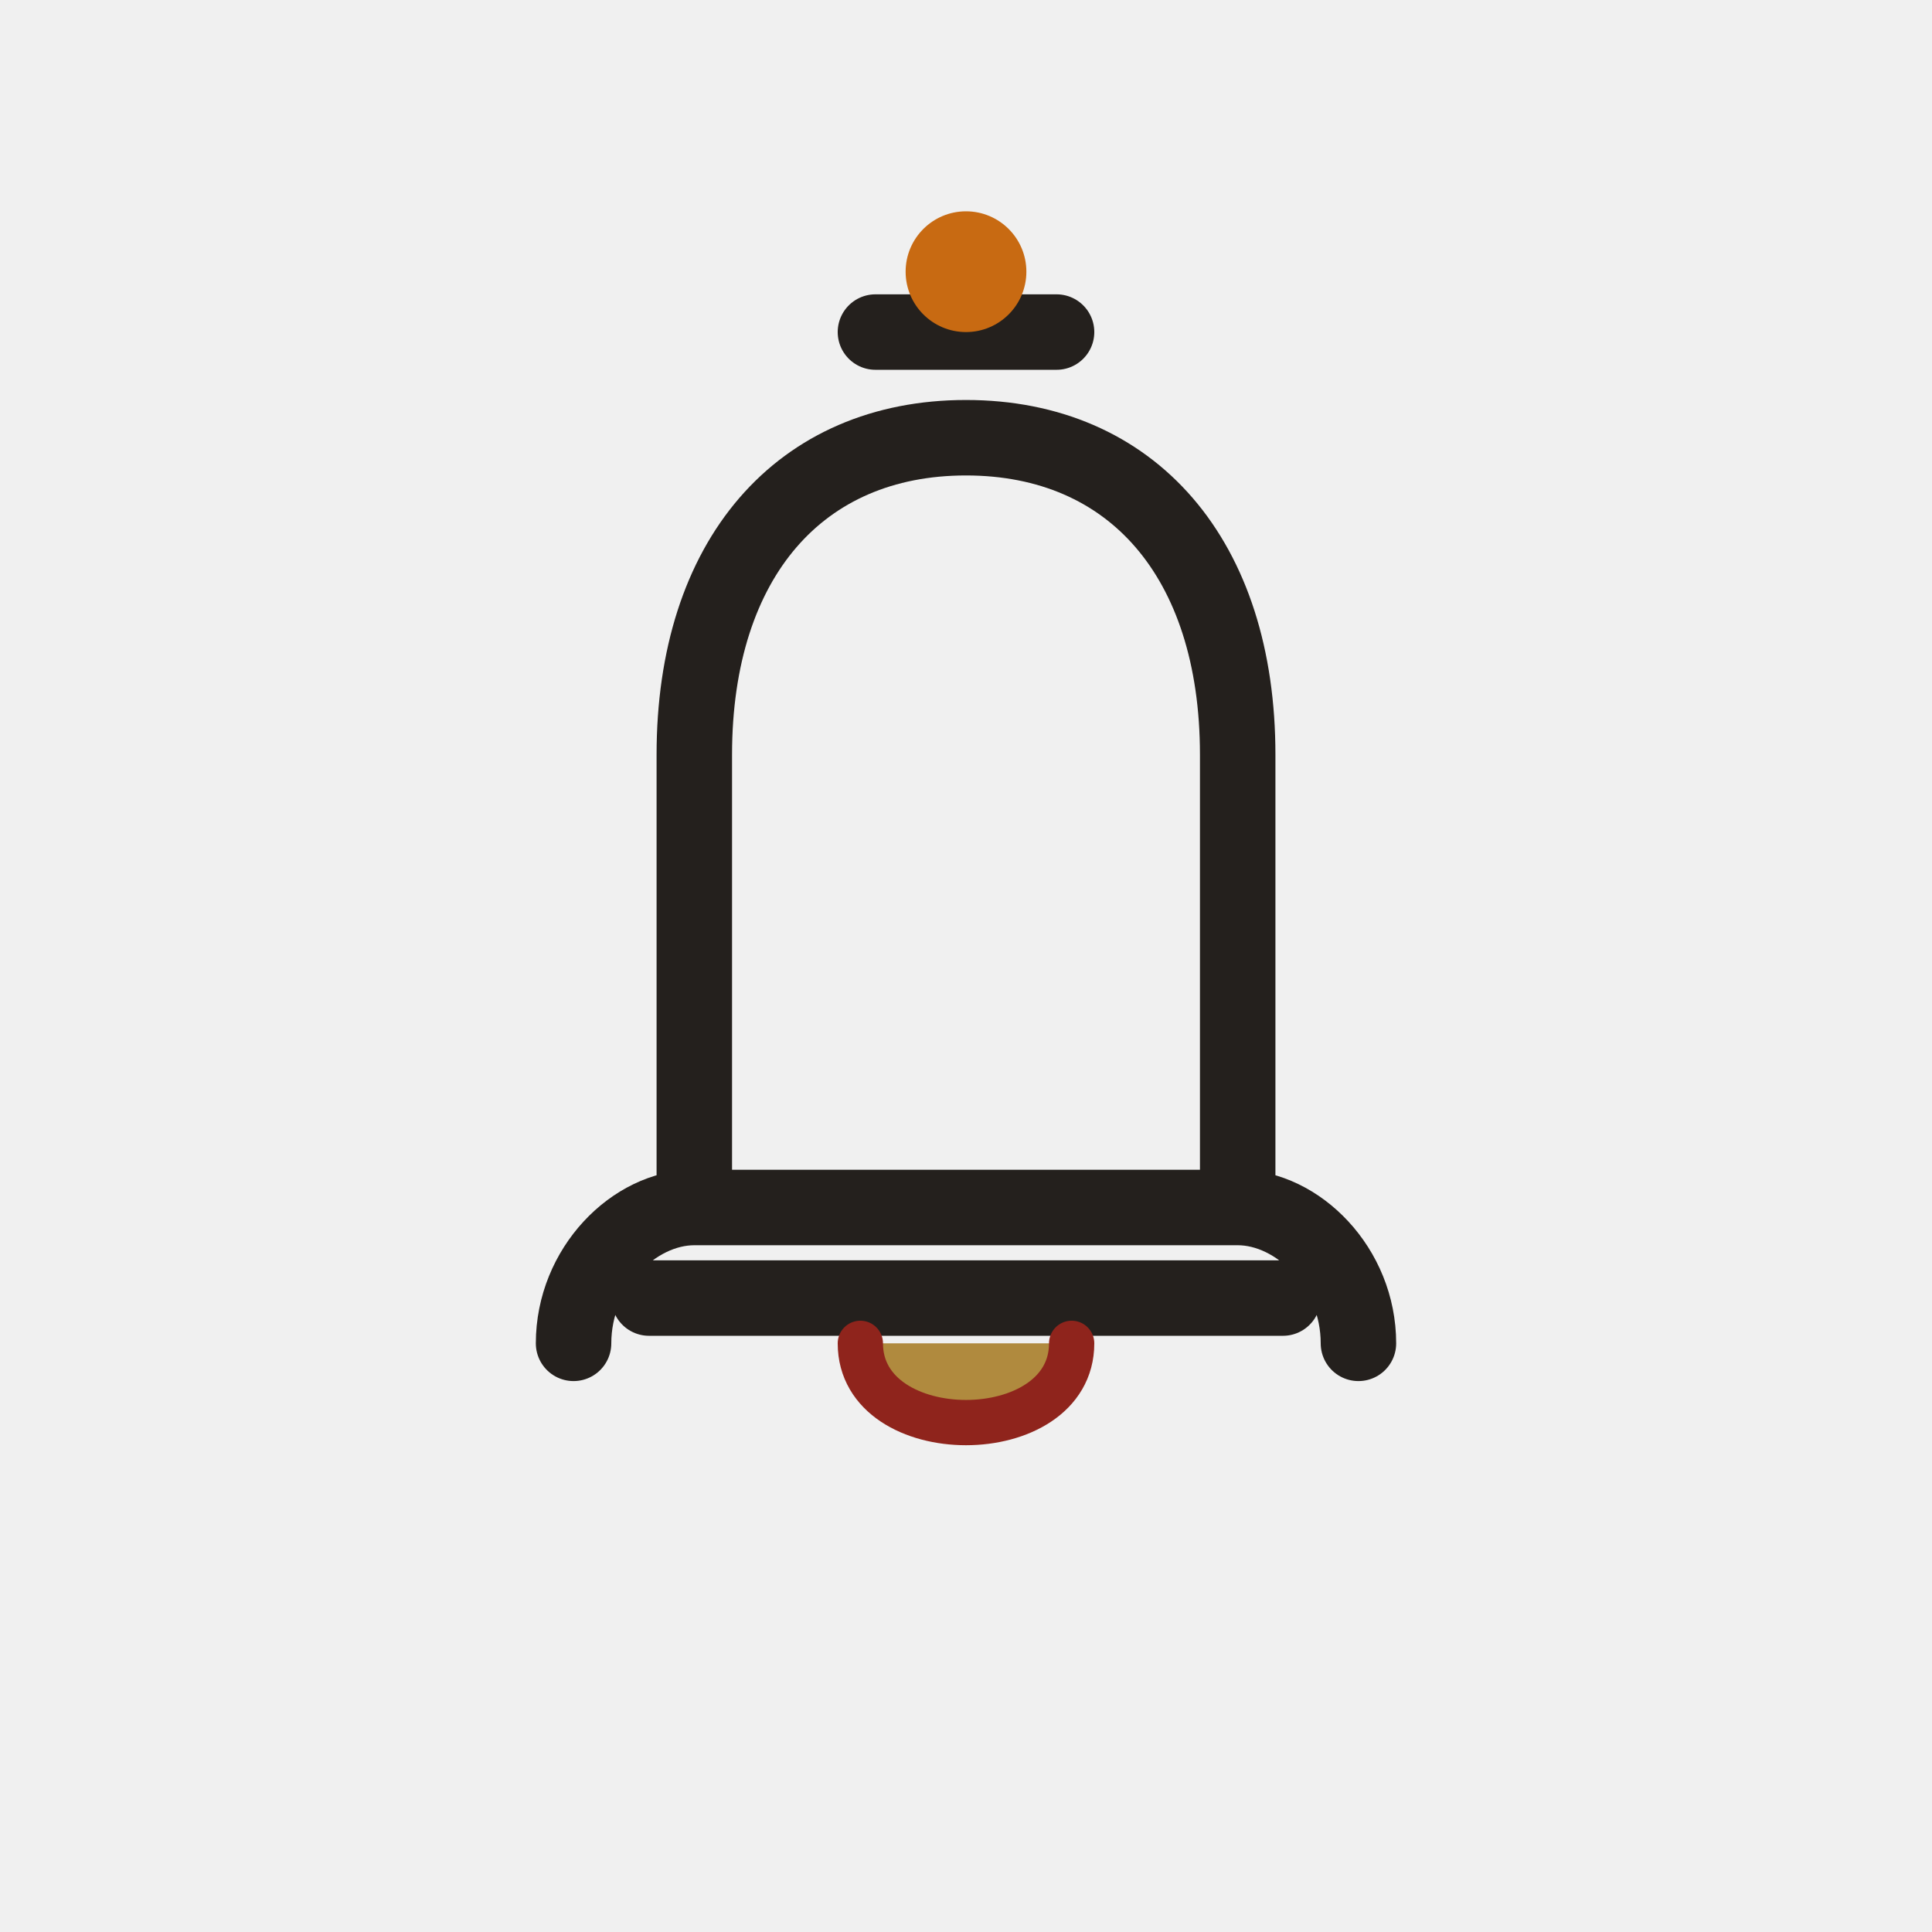
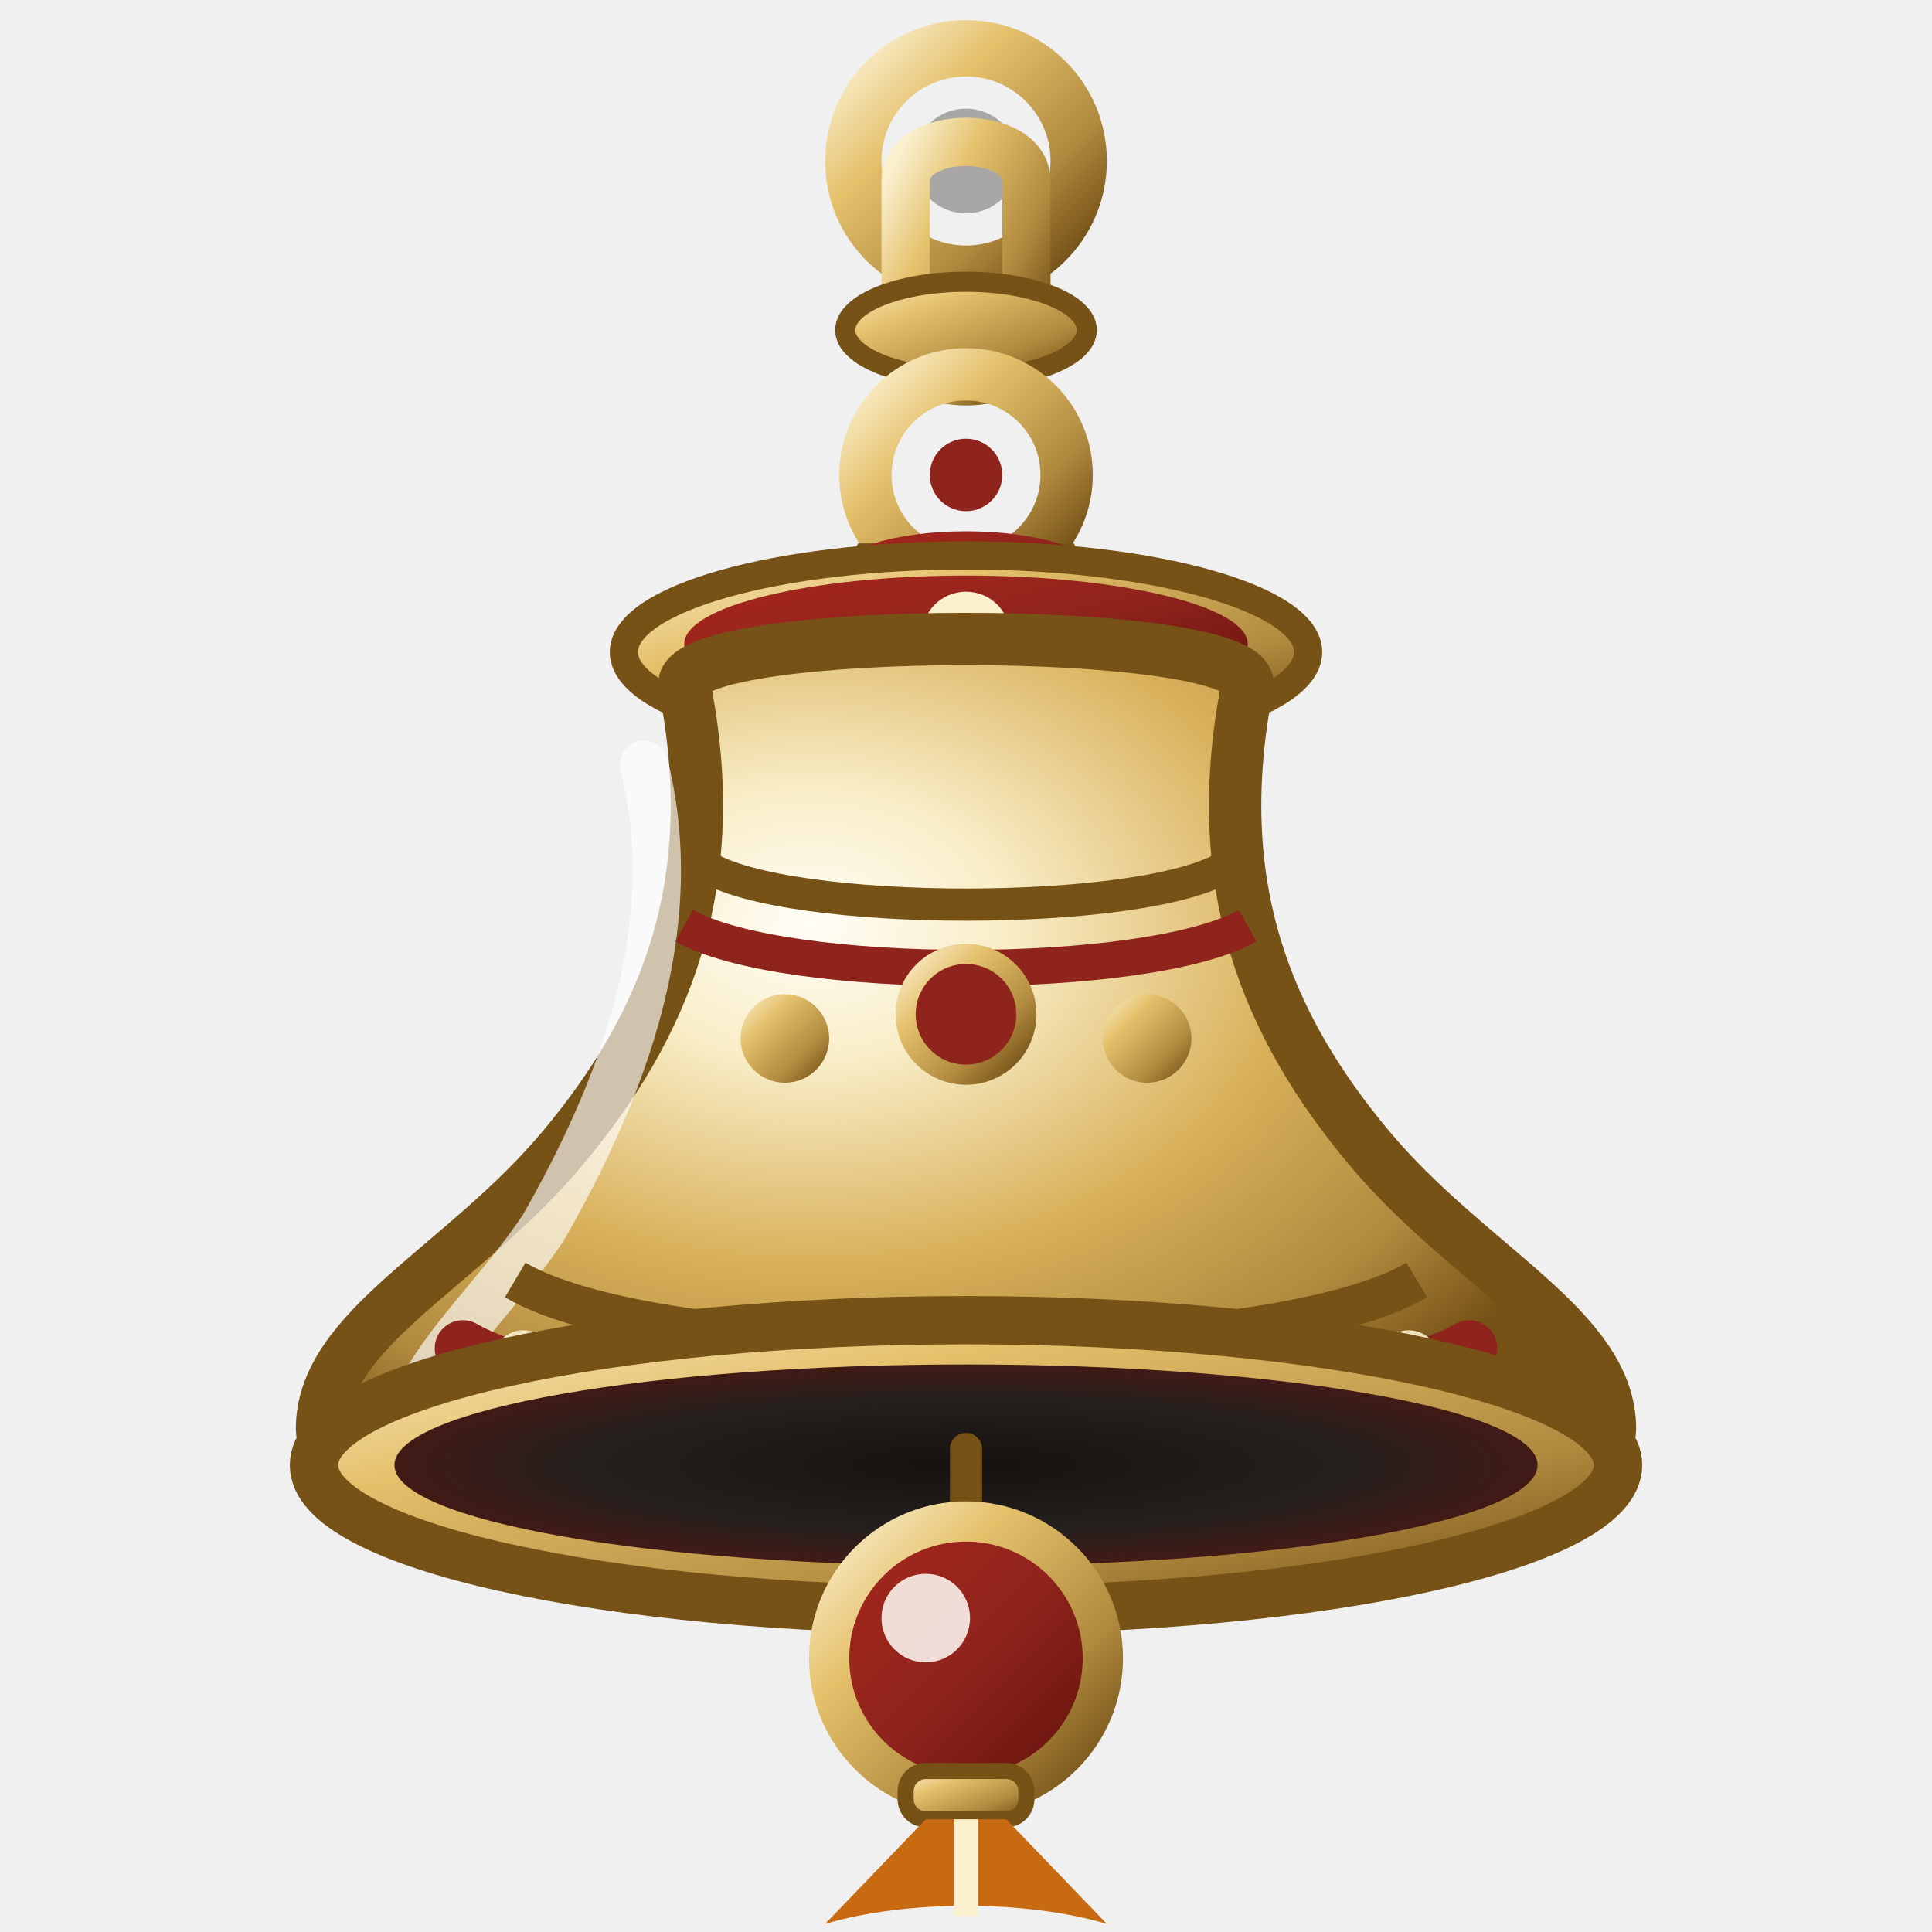
- <svg xmlns="http://www.w3.org/2000/svg" viewBox="0 0 128 128" fill="none" role="img" aria-labelledby="title desc">
-   <path d="M43 86H85M46 80V50C46 37 53 29 64 29C75 29 82 37 82 50V80M38 89C38 84 42 80 46 80H82C86 80 90 84 90 89M58 22H70" stroke="#24201D" stroke-width="5" stroke-linecap="round" stroke-linejoin="round" />
-   <path d="M57 89C57 96 71 96 71 89" fill="#B08A3E" stroke="#8F241C" stroke-width="3" stroke-linecap="round" stroke-linejoin="round" />
-   <circle cx="64" cy="18" r="4" fill="#C86A12" />
+ <svg xmlns="http://www.w3.org/2000/svg" viewBox="0 0 48 48" width="48" height="48" fill="none" xml:space="preserve">
+   <defs>
+     <radialGradient id="bellDomeShine" cx="38%" cy="32%" r="68%">
+       <stop offset="0%" stop-color="#FFFDF7" />
+       <stop offset="22%" stop-color="#F9EEC8" />
+       <stop offset="55%" stop-color="#D9B15B" />
+       <stop offset="82%" stop-color="#B08A3E" />
+       <stop offset="100%" stop-color="#765217" />
+     </radialGradient>
+     <linearGradient id="bellGoldLinear" x1="0%" y1="0%" x2="100%" y2="100%">
+       <stop offset="0%" stop-color="#FAF0CE" />
+       <stop offset="30%" stop-color="#E5C16C" />
+       <stop offset="70%" stop-color="#B08A3E" />
+       <stop offset="100%" stop-color="#694611" />
+     </linearGradient>
+     <linearGradient id="bellCrimsonGrad" x1="0%" y1="0%" x2="100%" y2="100%">
+       <stop offset="0%" stop-color="#A8261C" />
+       <stop offset="50%" stop-color="#8F241C" />
+       <stop offset="100%" stop-color="#5E0F0A" />
+     </linearGradient>
+     <radialGradient id="bellCavityShadow" cx="50%" cy="50%" r="50%">
+       <stop offset="0%" stop-color="#14110F" />
+       <stop offset="65%" stop-color="#24201D" />
+       <stop offset="100%" stop-color="#421A16" />
+     </radialGradient>
+   </defs>
+   <circle cx="24" cy="4" r="2.8" fill="none" stroke="url(#bellGoldLinear)" stroke-width="1.4" />
+   <circle cx="24" cy="4" r="1.3" fill="#24201D" opacity="0.35" />
+   <path d="M 22.5,4.5 C 22.5,3.2 25.5,3.2 25.5,4.5 V 8.5 C 25.5,9.8 22.5,9.8 22.5,8.5 Z" stroke="url(#bellGoldLinear)" stroke-width="1.2" fill="none" />
+   <ellipse cx="24" cy="8.2" rx="3" ry="1.2" fill="url(#bellGoldLinear)" stroke="#765217" stroke-width="0.5" />
+   <circle cx="24" cy="11.8" r="2.5" fill="none" stroke="url(#bellGoldLinear)" stroke-width="1.3" />
+   <circle cx="24" cy="11.8" r="0.9" fill="#8F241C" />
+   <path d="M 21.5,13.8 L 26.5,13.8 L 27.8,16.2 L 20.2,16.2 Z" fill="url(#bellGoldLinear)" stroke="#765217" stroke-width="0.6" />
+   <ellipse cx="24" cy="14.2" rx="3.2" ry="1" fill="url(#bellCrimsonGrad)" />
+   <ellipse cx="24" cy="16.2" rx="8.5" ry="2.4" fill="url(#bellGoldLinear)" stroke="#765217" stroke-width="0.7" />
+   <ellipse cx="24" cy="16" rx="7" ry="1.7" fill="url(#bellCrimsonGrad)" />
+   <circle cx="24" cy="15.8" r="1.1" fill="#FAF0CE" />
+   <path d="       M 17,17       C 17,15.5 31,15.5 31,17       C 30,22 31.5,25.5 34,28.5       C 36.5,31.5 40,33 40,35.5       C 40,37.2 33,38.2 24,38.2       C 15,38.2 8,37.2 8,35.5       C 8,33 11.5,31.5 14,28.5       C 16.5,25.5 18,22 17,17       Z     " fill="url(#bellDomeShine)" stroke="#765217" stroke-width="1.3" stroke-linejoin="round" />
+   <path d="       M 16,19       C 17,23 15.5,27 13.5,30.5       C 12.5,32 11.2,33.2 10.5,34.5     " stroke="#FFFFFF" stroke-width="1.2" stroke-linecap="round" opacity="0.65" fill="none" />
+   <path d="M 17.5,21.5 C 19.5,22.8 28.5,22.8 30.5,21.5" stroke="#765217" stroke-width="0.8" fill="none" />
+   <path d="M 17,23 C 19.5,24.4 28.5,24.4 31,23" stroke="#8F241C" stroke-width="0.9" fill="none" />
+   <circle cx="24" cy="25.2" r="1.5" fill="#8F241C" stroke="url(#bellGoldLinear)" stroke-width="0.5" />
+   <circle cx="19.5" cy="25.8" r="1.1" fill="url(#bellGoldLinear)" />
+   <circle cx="28.5" cy="25.8" r="1.1" fill="url(#bellGoldLinear)" />
+   <path d="M 12.8,31.8 C 16.5,34 31.5,34 35.2,31.8" stroke="#765217" stroke-width="1" fill="none" />
+   <path d="M 11.5,33.5 C 15.5,35.8 32.5,35.8 36.5,33.5" stroke="#8F241C" stroke-width="1.4" stroke-linecap="round" fill="none" />
+   <g fill="#FAF0CE" opacity="0.9">
+     <circle cx="13" cy="33.8" r="0.75" />
+     <circle cx="16.5" cy="34.8" r="0.8" />
+     <circle cx="20.2" cy="35.3" r="0.85" />
+     <circle cx="24" cy="35.5" r="0.85" />
+     <circle cx="27.8" cy="35.3" r="0.85" />
+     <circle cx="31.5" cy="34.8" r="0.8" />
+     <circle cx="35" cy="33.8" r="0.75" />
+   </g>
+   <ellipse cx="24" cy="36.4" rx="16.2" ry="3.6" fill="url(#bellGoldLinear)" stroke="#765217" stroke-width="1.2" />
+   <ellipse cx="24" cy="36.4" rx="14.2" ry="2.5" fill="url(#bellCavityShadow)" />
+   <line x1="24" y1="36" x2="24" y2="40.5" stroke="url(#bellGoldLinear)" stroke-width="2.4" stroke-linecap="round" />
+   <line x1="24" y1="36" x2="24" y2="40.5" stroke="#765217" stroke-width="0.8" stroke-linecap="round" />
+   <circle cx="24" cy="41.2" r="3.4" fill="url(#bellCrimsonGrad)" stroke="url(#bellGoldLinear)" stroke-width="1" />
+   <circle cx="23" cy="40.2" r="1.1" fill="#FFFDF7" opacity="0.85" />
+   <rect x="22.5" y="44" width="3" height="1.2" rx="0.5" fill="url(#bellGoldLinear)" stroke="#765217" stroke-width="0.4" />
+   <path d="       M 23,45.2       L 20.5,47.8       C 22.5,47.2 25.5,47.2 27.5,47.8       L 25,45.2       Z     " fill="#C86A12" />
+   <line x1="24" y1="45.2" x2="24" y2="47.6" stroke="#FAF0CE" stroke-width="0.6" />
</svg>
